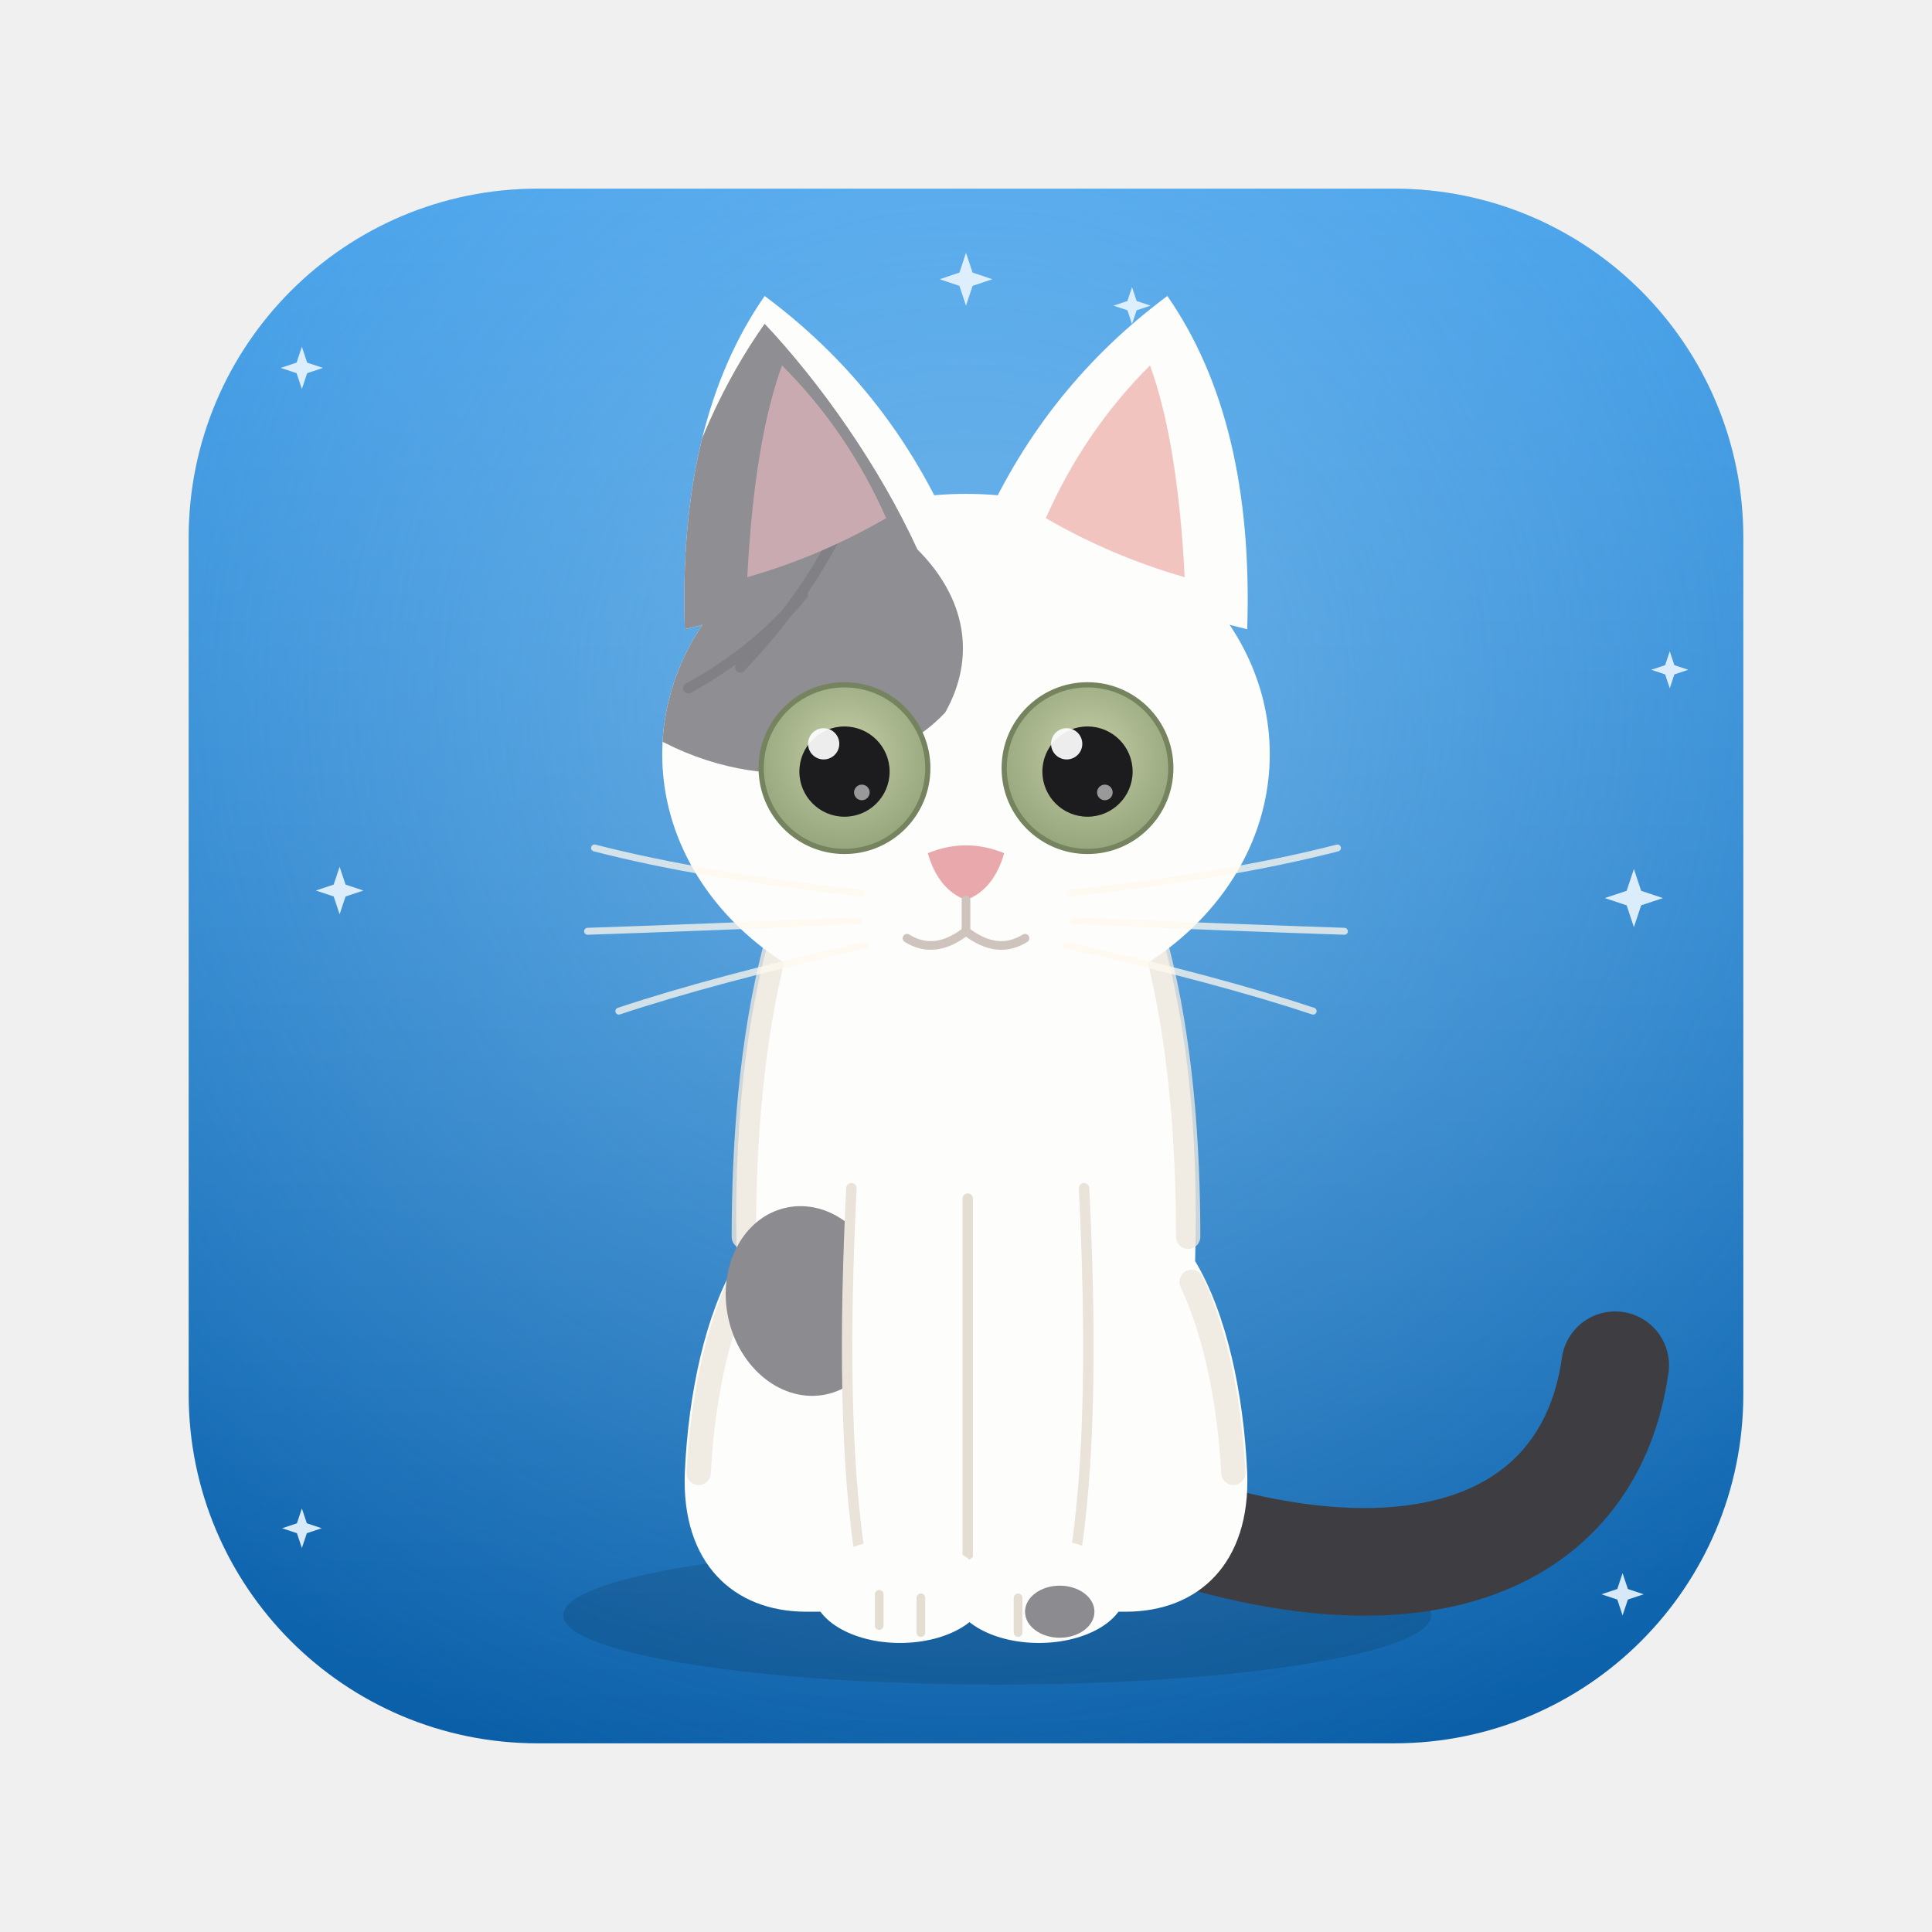
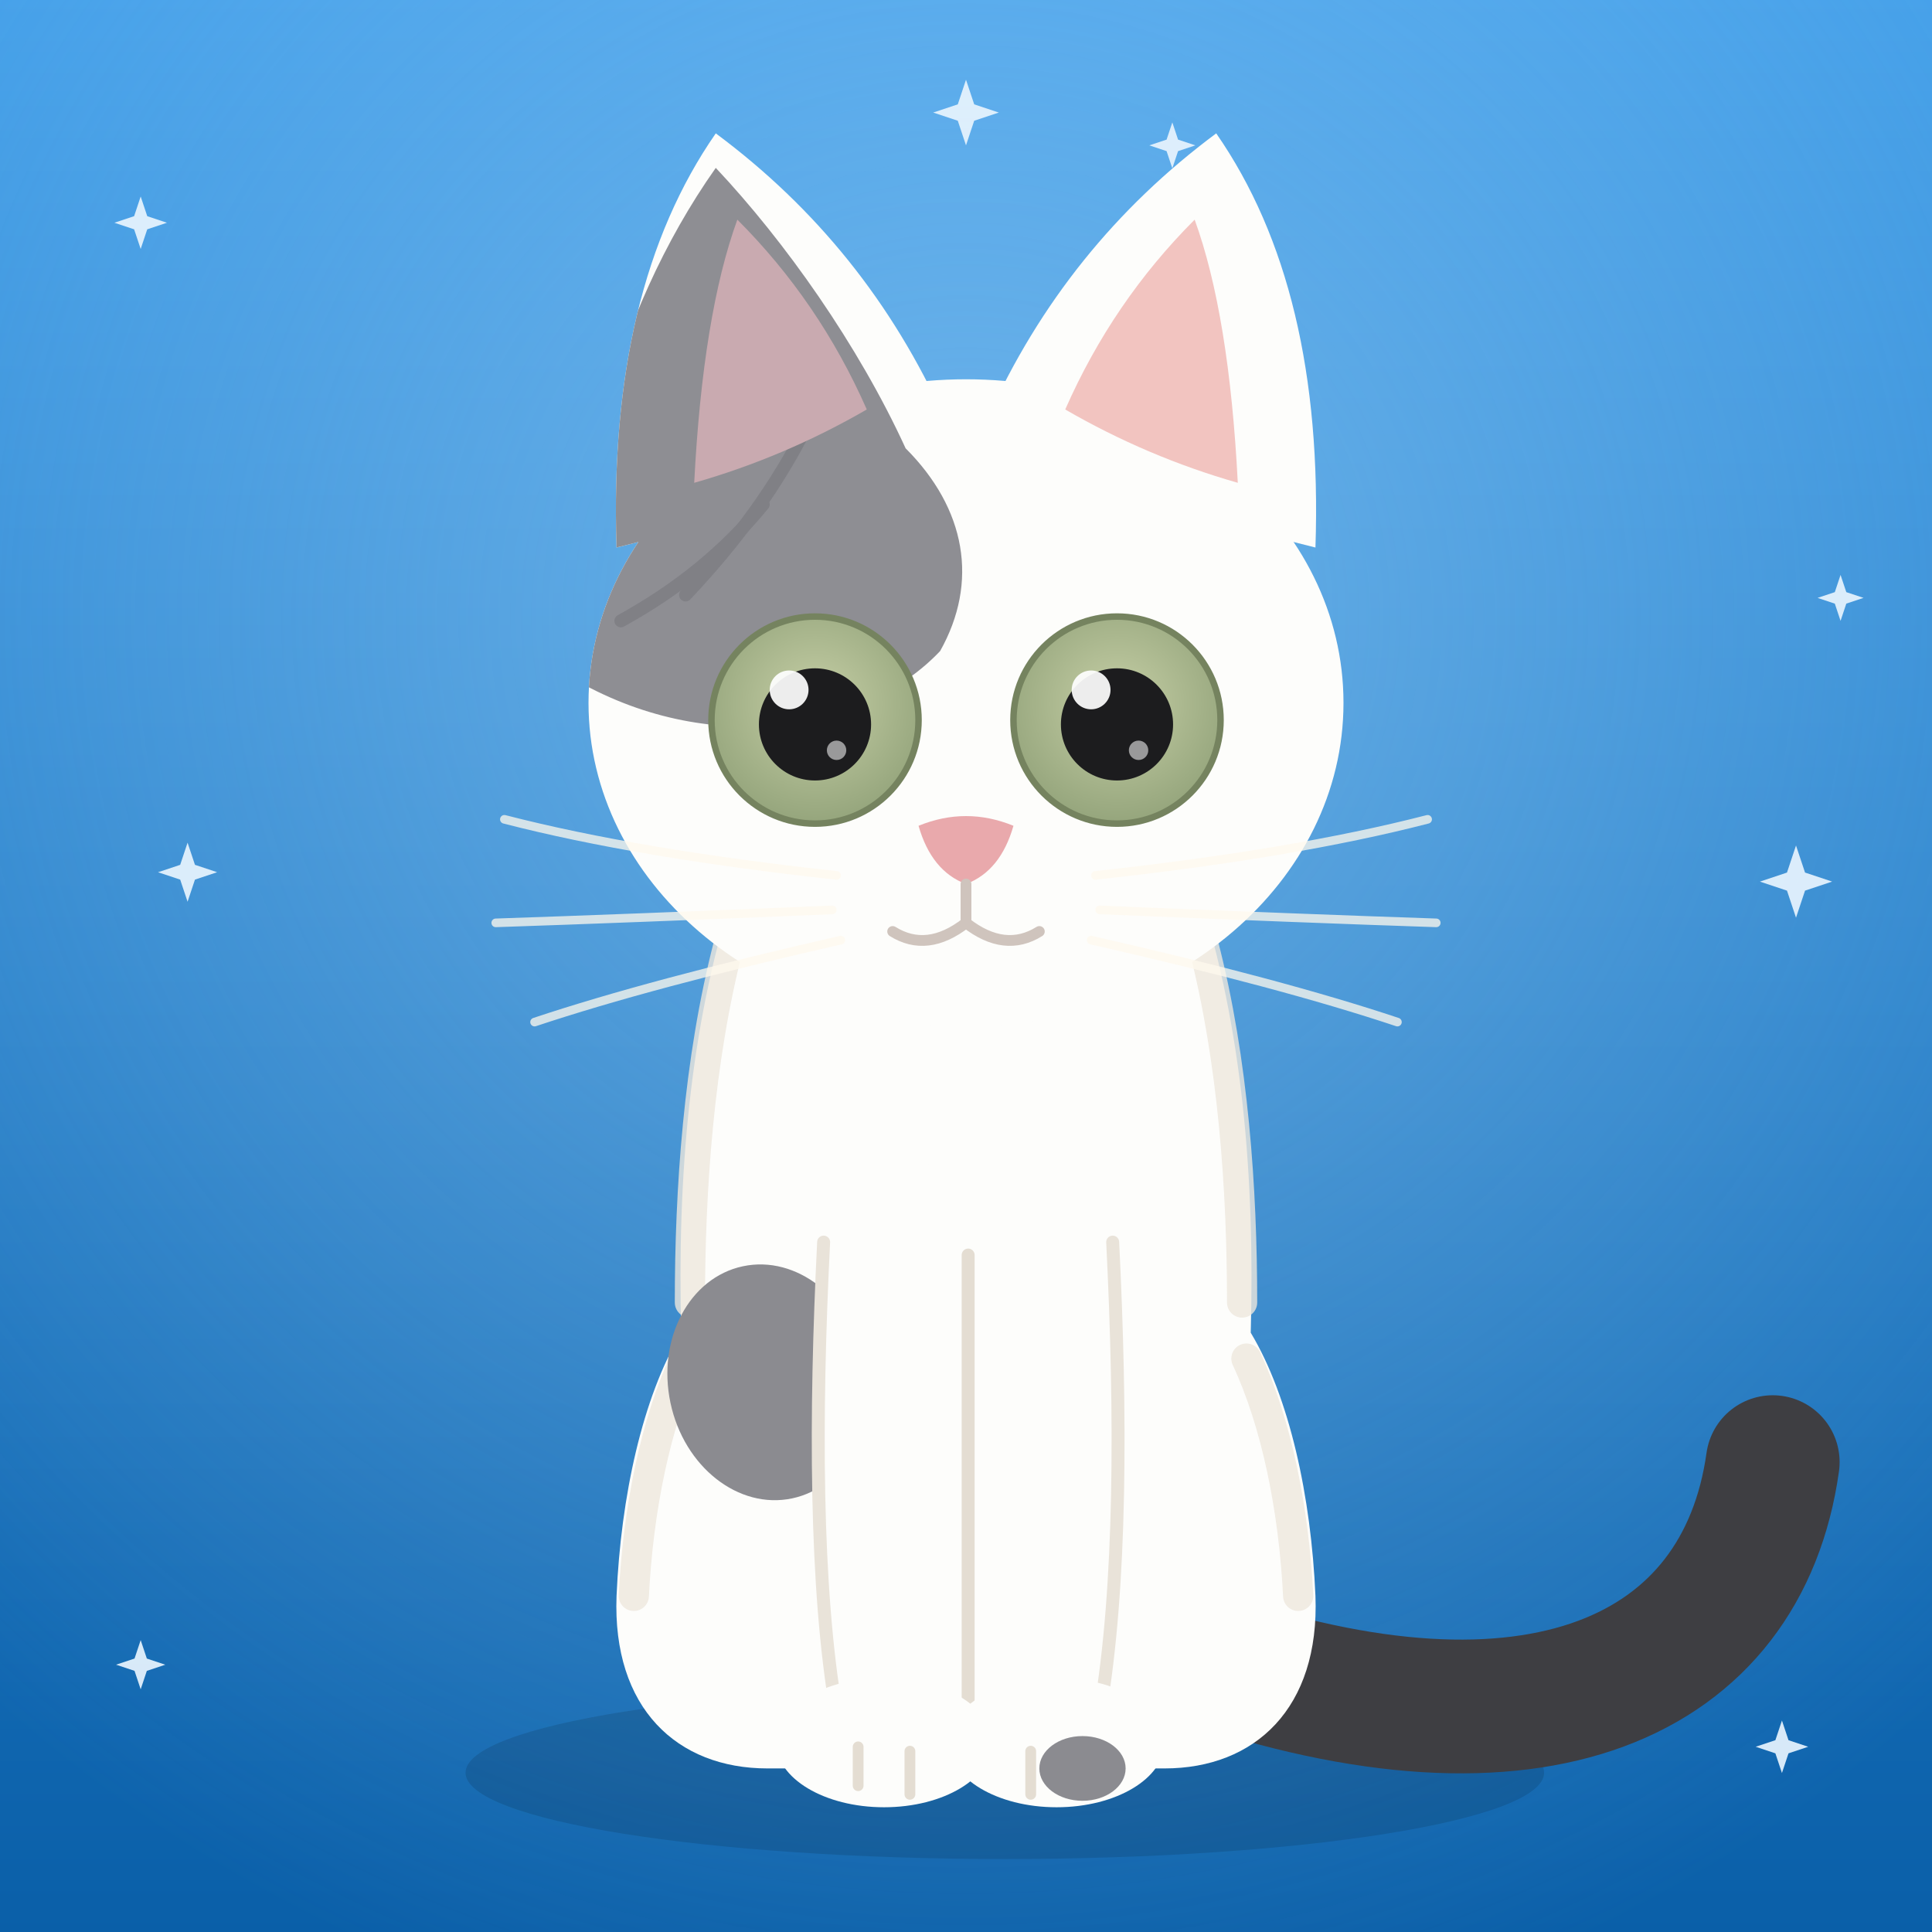
<svg xmlns="http://www.w3.org/2000/svg" viewBox="0 0 1024 1024">
  <defs>
    <linearGradient id="bg" x1="0" y1="0" x2="0" y2="1">
      <stop offset="0" stop-color="#3B9BE8" />
      <stop offset="1" stop-color="#0A5FA8" />
    </linearGradient>
    <radialGradient id="glow" cx="0.5" cy="0.32" r="0.75">
      <stop offset="0" stop-color="#9FD2F7" stop-opacity="0.55" />
      <stop offset="1" stop-color="#9FD2F7" stop-opacity="0" />
    </radialGradient>
    <radialGradient id="iris" cx="0.5" cy="0.42" r="0.65">
      <stop offset="0" stop-color="#C6CFA6" />
      <stop offset="1" stop-color="#8FA077" />
    </radialGradient>
-     <clipPath id="squircle">
-       <rect x="100" y="100" width="824" height="824" rx="185" />
+     <clipPath id="artBounds">
+       <rect x="100" y="100" width="824" height="824" />
    </clipPath>
    <clipPath id="headClip">
      <ellipse cx="512" cy="390" rx="175" ry="150" />
      <path d="M 350 318 Q 346 198 396 126 Q 466 178 502 258 Q 424 300 350 318 Z" />
    </clipPath>
  </defs>
-   <g clip-path="url(#squircle)">
-     <rect x="100" y="100" width="824" height="824" fill="url(#bg)" />
-     <rect x="100" y="100" width="824" height="824" fill="url(#glow)" />
-     <g stroke="#0B4C85" stroke-width="13" stroke-linecap="round" stroke-linejoin="round" opacity="0.92">
-       <g fill="#E8F4FE" stroke="none">
-         <path transform="translate(512 148)" d="M 0 -14 L 3.5 -3.5 L 14 0 L 3.5 3.5 L 0 14 L -3.5 3.5 L -14 0 L -3.5 -3.5 Z" />
-         <path transform="translate(180 472) scale(0.9)" d="M 0 -14 L 3.5 -3.5 L 14 0 L 3.5 3.5 L 0 14 L -3.5 3.5 L -14 0 L -3.5 -3.5 Z" />
-         <path transform="translate(866 476) scale(1.1)" d="M 0 -14 L 3.5 -3.5 L 14 0 L 3.5 3.5 L 0 14 L -3.5 3.5 L -14 0 L -3.5 -3.5 Z" />
-         <path transform="translate(600 162) scale(0.7)" d="M 0 -14 L 3.5 -3.5 L 14 0 L 3.5 3.5 L 0 14 L -3.5 3.5 L -14 0 L -3.5 -3.5 Z" />
-         <path transform="translate(160 195) scale(0.8)" d="M 0 -14 L 3.5 -3.5 L 14 0 L 3.5 3.5 L 0 14 L -3.5 3.5 L -14 0 L -3.5 -3.5 Z" />
-         <path transform="translate(885 355) scale(0.7)" d="M 0 -14 L 3.5 -3.5 L 14 0 L 3.5 3.5 L 0 14 L -3.5 3.5 L -14 0 L -3.5 -3.5 Z" />
-         <path transform="translate(160 810) scale(0.75)" d="M 0 -14 L 3.5 -3.5 L 14 0 L 3.5 3.5 L 0 14 L -3.5 3.5 L -14 0 L -3.5 -3.5 Z" />
-         <path transform="translate(860 845) scale(0.8)" d="M 0 -14 L 3.5 -3.5 L 14 0 L 3.5 3.5 L 0 14 L -3.5 3.5 L -14 0 L -3.5 -3.5 Z" />
-       </g>
-     </g>
-     <g transform="translate(512 512) scale(0.92) translate(-512 -512)">
-       <ellipse cx="530" cy="886" rx="250" ry="40" fill="#000000" opacity="0.12" />
-       <path d="M 620 832 C 776 886 872 842 886 742" fill="none" stroke="#3E3E42" stroke-width="62" stroke-linecap="round" />
-       <path d="M 404 478                C 384 540 378 610 380 682                C 362 712 352 758 350 804                C 348 856 378 884 420 884                L 604 884                C 646 884 676 856 674 804                C 672 758 662 712 644 682                C 646 610 640 540 620 478                C 586 448 438 448 404 478 Z" fill="#FDFDFB" />
-       <g fill="none" stroke="#EDE7DD" stroke-width="14" stroke-linecap="round" opacity="0.8">
-         <path d="M 402 502 C 388 556 384 616 384 668" />
-         <path d="M 622 502 C 636 556 640 616 640 668" />
-         <path d="M 382 694 C 368 724 360 764 358 804" />
-         <path d="M 642 694 C 656 724 664 764 666 804" />
-       </g>
-       <ellipse cx="420" cy="705" rx="46" ry="55" fill="#8B8B90" transform="rotate(-12 420 705)" />
-       <rect x="446" y="600" width="64" height="270" rx="30" fill="#FDFDFB" />
-       <rect x="516" y="600" width="64" height="270" rx="30" fill="#FDFDFB" />
-       <g fill="none" stroke="#E9E3D9" stroke-width="6" stroke-linecap="round">
-         <path d="M 446 640 C 442 720 442 800 452 858" />
-         <path d="M 580 640 C 584 720 584 800 574 858" />
-         <path d="M 513 646 L 513 852" stroke="#E4DDD2" />
-       </g>
-       <ellipse cx="474" cy="872" rx="50" ry="30" fill="#FDFDFB" />
-       <ellipse cx="554" cy="872" rx="50" ry="30" fill="#FDFDFB" />
-       <g fill="none" stroke="#E4DDD2" stroke-width="5" stroke-linecap="round">
-         <path d="M 462 892 L 462 874" />
-         <path d="M 486 896 L 486 876" />
-         <path d="M 542 896 L 542 876" />
-       </g>
-       <ellipse cx="566" cy="884" rx="20" ry="15" fill="#8B8B90" />
-       <path d="M 350 318 Q 346 198 396 126 Q 466 178 502 258 Q 424 300 350 318 Z" fill="#FDFDFB" />
-       <path d="M 674 318 Q 678 198 628 126 Q 558 178 522 258 Q 600 300 674 318 Z" fill="#FDFDFB" />
-       <ellipse cx="512" cy="390" rx="175" ry="150" fill="#FDFDFB" />
-       <g clip-path="url(#headClip)">
-         <path d="M 332 380                  C 326 300 348 210 396 142                  C 428 176 462 224 484 272                  C 512 300 518 334 500 366                  C 466 402 396 416 332 380 Z" fill="#8E8E93" />
-         <g fill="none" stroke="#74747A" stroke-width="6" stroke-linecap="round" opacity="0.55">
-           <path d="M 382 340 Q 418 302 438 262" />
-           <path d="M 352 352 Q 392 330 418 298" />
+   <g transform="matrix(1.242718 0 0 1.242718 -124.2718 -124.2718)">
+     <g clip-path="url(#artBounds)">
+       <rect x="100" y="100" width="824" height="824" fill="url(#bg)" />
+       <rect x="100" y="100" width="824" height="824" fill="url(#glow)" />
+       <g stroke="#0B4C85" stroke-width="13" stroke-linecap="round" stroke-linejoin="round" opacity="0.92">
+         <g fill="#E8F4FE" stroke="none">
+           <path transform="translate(512 148)" d="M 0 -14 L 3.5 -3.5 L 14 0 L 3.5 3.5 L 0 14 L -3.5 3.5 L -14 0 L -3.5 -3.5 Z" />
+           <path transform="translate(180 472) scale(0.9)" d="M 0 -14 L 3.5 -3.5 L 14 0 L 3.5 3.5 L 0 14 L -3.5 3.5 L -14 0 L -3.5 -3.5 Z" />
+           <path transform="translate(866 476) scale(1.1)" d="M 0 -14 L 3.5 -3.5 L 14 0 L 3.5 3.5 L 0 14 L -3.5 3.5 L -14 0 L -3.5 -3.5 Z" />
+           <path transform="translate(600 162) scale(0.7)" d="M 0 -14 L 3.5 -3.5 L 14 0 L 3.5 3.5 L 0 14 L -3.5 3.5 L -14 0 L -3.5 -3.5 Z" />
+           <path transform="translate(160 195) scale(0.8)" d="M 0 -14 L 3.5 -3.5 L 14 0 L 3.5 3.5 L 0 14 L -3.5 3.5 L -14 0 L -3.5 -3.5 Z" />
+           <path transform="translate(885 355) scale(0.7)" d="M 0 -14 L 3.5 -3.5 L 14 0 L 3.5 3.5 L 0 14 L -3.5 3.5 L -14 0 L -3.5 -3.5 Z" />
+           <path transform="translate(160 810) scale(0.75)" d="M 0 -14 L 3.5 -3.5 L 14 0 L 3.5 3.5 L 0 14 L -3.5 3.5 L -14 0 L -3.5 -3.5 Z" />
+           <path transform="translate(860 845) scale(0.8)" d="M 0 -14 L 3.5 -3.5 L 14 0 L 3.5 3.5 L 0 14 L -3.5 3.5 L -14 0 L -3.5 -3.5 Z" />
        </g>
      </g>
-       <path d="M 386 288 Q 390 210 406 166 Q 444 204 466 254 Q 428 276 386 288 Z" fill="#C9AAB0" />
-       <path d="M 638 288 Q 634 210 618 166 Q 580 204 558 254 Q 596 276 638 288 Z" fill="#F2C4C0" />
-       <g>
-         <circle cx="442" cy="398" r="48" fill="url(#iris)" stroke="#75835F" stroke-width="3" />
-         <circle cx="582" cy="398" r="48" fill="url(#iris)" stroke="#75835F" stroke-width="3" />
-         <circle cx="442" cy="400" r="26" fill="#1C1C1E" />
-         <circle cx="582" cy="400" r="26" fill="#1C1C1E" />
-         <circle cx="430" cy="384" r="9" fill="#FFFFFF" opacity="0.92" />
-         <circle cx="570" cy="384" r="9" fill="#FFFFFF" opacity="0.92" />
-         <circle cx="452" cy="412" r="4.5" fill="#FFFFFF" opacity="0.55" />
-         <circle cx="592" cy="412" r="4.5" fill="#FFFFFF" opacity="0.55" />
-       </g>
-       <path d="M 490 447 Q 512 438 534 447 Q 528 468 512 474 Q 496 468 490 447 Z" fill="#E9A9AC" />
-       <g fill="none" stroke="#CFC4BD" stroke-width="5" stroke-linecap="round">
-         <path d="M 512 474 L 512 492" />
-         <path d="M 512 492 Q 494 506 478 496" />
-         <path d="M 512 492 Q 530 506 546 496" />
-       </g>
-       <g fill="none" stroke="#FFF9EE" stroke-width="4" stroke-linecap="round" opacity="0.75">
-         <path d="M 452 470 Q 360 460 298 444" />
-         <path d="M 450 486 Q 354 490 294 492" />
-         <path d="M 454 500 Q 366 520 312 538" />
-         <path d="M 572 470 Q 664 460 726 444" />
-         <path d="M 574 486 Q 670 490 730 492" />
-         <path d="M 570 500 Q 658 520 712 538" />
+       <g transform="translate(512 512) scale(0.92) translate(-512 -512)">
+         <ellipse cx="530" cy="886" rx="250" ry="40" fill="#000000" opacity="0.12" />
+         <path d="M 620 832 C 776 886 872 842 886 742" fill="none" stroke="#3E3E42" stroke-width="62" stroke-linecap="round" />
+         <path d="M 404 478                C 384 540 378 610 380 682                C 362 712 352 758 350 804                C 348 856 378 884 420 884                L 604 884                C 646 884 676 856 674 804                C 672 758 662 712 644 682                C 646 610 640 540 620 478                C 586 448 438 448 404 478 Z" fill="#FDFDFB" />
+         <g fill="none" stroke="#EDE7DD" stroke-width="14" stroke-linecap="round" opacity="0.8">
+           <path d="M 402 502 C 388 556 384 616 384 668" />
+           <path d="M 622 502 C 636 556 640 616 640 668" />
+           <path d="M 382 694 C 368 724 360 764 358 804" />
+           <path d="M 642 694 C 656 724 664 764 666 804" />
+         </g>
+         <ellipse cx="420" cy="705" rx="46" ry="55" fill="#8B8B90" transform="rotate(-12 420 705)" />
+         <rect x="446" y="600" width="64" height="270" rx="30" fill="#FDFDFB" />
+         <rect x="516" y="600" width="64" height="270" rx="30" fill="#FDFDFB" />
+         <g fill="none" stroke="#E9E3D9" stroke-width="6" stroke-linecap="round">
+           <path d="M 446 640 C 442 720 442 800 452 858" />
+           <path d="M 580 640 C 584 720 584 800 574 858" />
+           <path d="M 513 646 L 513 852" stroke="#E4DDD2" />
+         </g>
+         <ellipse cx="474" cy="872" rx="50" ry="30" fill="#FDFDFB" />
+         <ellipse cx="554" cy="872" rx="50" ry="30" fill="#FDFDFB" />
+         <g fill="none" stroke="#E4DDD2" stroke-width="5" stroke-linecap="round">
+           <path d="M 462 892 L 462 874" />
+           <path d="M 486 896 L 486 876" />
+           <path d="M 542 896 L 542 876" />
+         </g>
+         <ellipse cx="566" cy="884" rx="20" ry="15" fill="#8B8B90" />
+         <path d="M 350 318 Q 346 198 396 126 Q 466 178 502 258 Q 424 300 350 318 Z" fill="#FDFDFB" />
+         <path d="M 674 318 Q 678 198 628 126 Q 558 178 522 258 Q 600 300 674 318 Z" fill="#FDFDFB" />
+         <ellipse cx="512" cy="390" rx="175" ry="150" fill="#FDFDFB" />
+         <g clip-path="url(#headClip)">
+           <path d="M 332 380                  C 326 300 348 210 396 142                  C 428 176 462 224 484 272                  C 512 300 518 334 500 366                  C 466 402 396 416 332 380 Z" fill="#8E8E93" />
+           <g fill="none" stroke="#74747A" stroke-width="6" stroke-linecap="round" opacity="0.55">
+             <path d="M 382 340 Q 418 302 438 262" />
+             <path d="M 352 352 Q 392 330 418 298" />
+           </g>
+         </g>
+         <path d="M 386 288 Q 390 210 406 166 Q 444 204 466 254 Q 428 276 386 288 Z" fill="#C9AAB0" />
+         <path d="M 638 288 Q 634 210 618 166 Q 580 204 558 254 Q 596 276 638 288 Z" fill="#F2C4C0" />
+         <g>
+           <circle cx="442" cy="398" r="48" fill="url(#iris)" stroke="#75835F" stroke-width="3" />
+           <circle cx="582" cy="398" r="48" fill="url(#iris)" stroke="#75835F" stroke-width="3" />
+           <circle cx="442" cy="400" r="26" fill="#1C1C1E" />
+           <circle cx="582" cy="400" r="26" fill="#1C1C1E" />
+           <circle cx="430" cy="384" r="9" fill="#FFFFFF" opacity="0.92" />
+           <circle cx="570" cy="384" r="9" fill="#FFFFFF" opacity="0.92" />
+           <circle cx="452" cy="412" r="4.5" fill="#FFFFFF" opacity="0.55" />
+           <circle cx="592" cy="412" r="4.5" fill="#FFFFFF" opacity="0.55" />
+         </g>
+         <path d="M 490 447 Q 512 438 534 447 Q 528 468 512 474 Q 496 468 490 447 Z" fill="#E9A9AC" />
+         <g fill="none" stroke="#CFC4BD" stroke-width="5" stroke-linecap="round">
+           <path d="M 512 474 L 512 492" />
+           <path d="M 512 492 Q 494 506 478 496" />
+           <path d="M 512 492 Q 530 506 546 496" />
+         </g>
+         <g fill="none" stroke="#FFF9EE" stroke-width="4" stroke-linecap="round" opacity="0.75">
+           <path d="M 452 470 Q 360 460 298 444" />
+           <path d="M 450 486 Q 354 490 294 492" />
+           <path d="M 454 500 Q 366 520 312 538" />
+           <path d="M 572 470 Q 664 460 726 444" />
+           <path d="M 574 486 Q 670 490 730 492" />
+           <path d="M 570 500 Q 658 520 712 538" />
+         </g>
      </g>
    </g>
  </g>
</svg>
